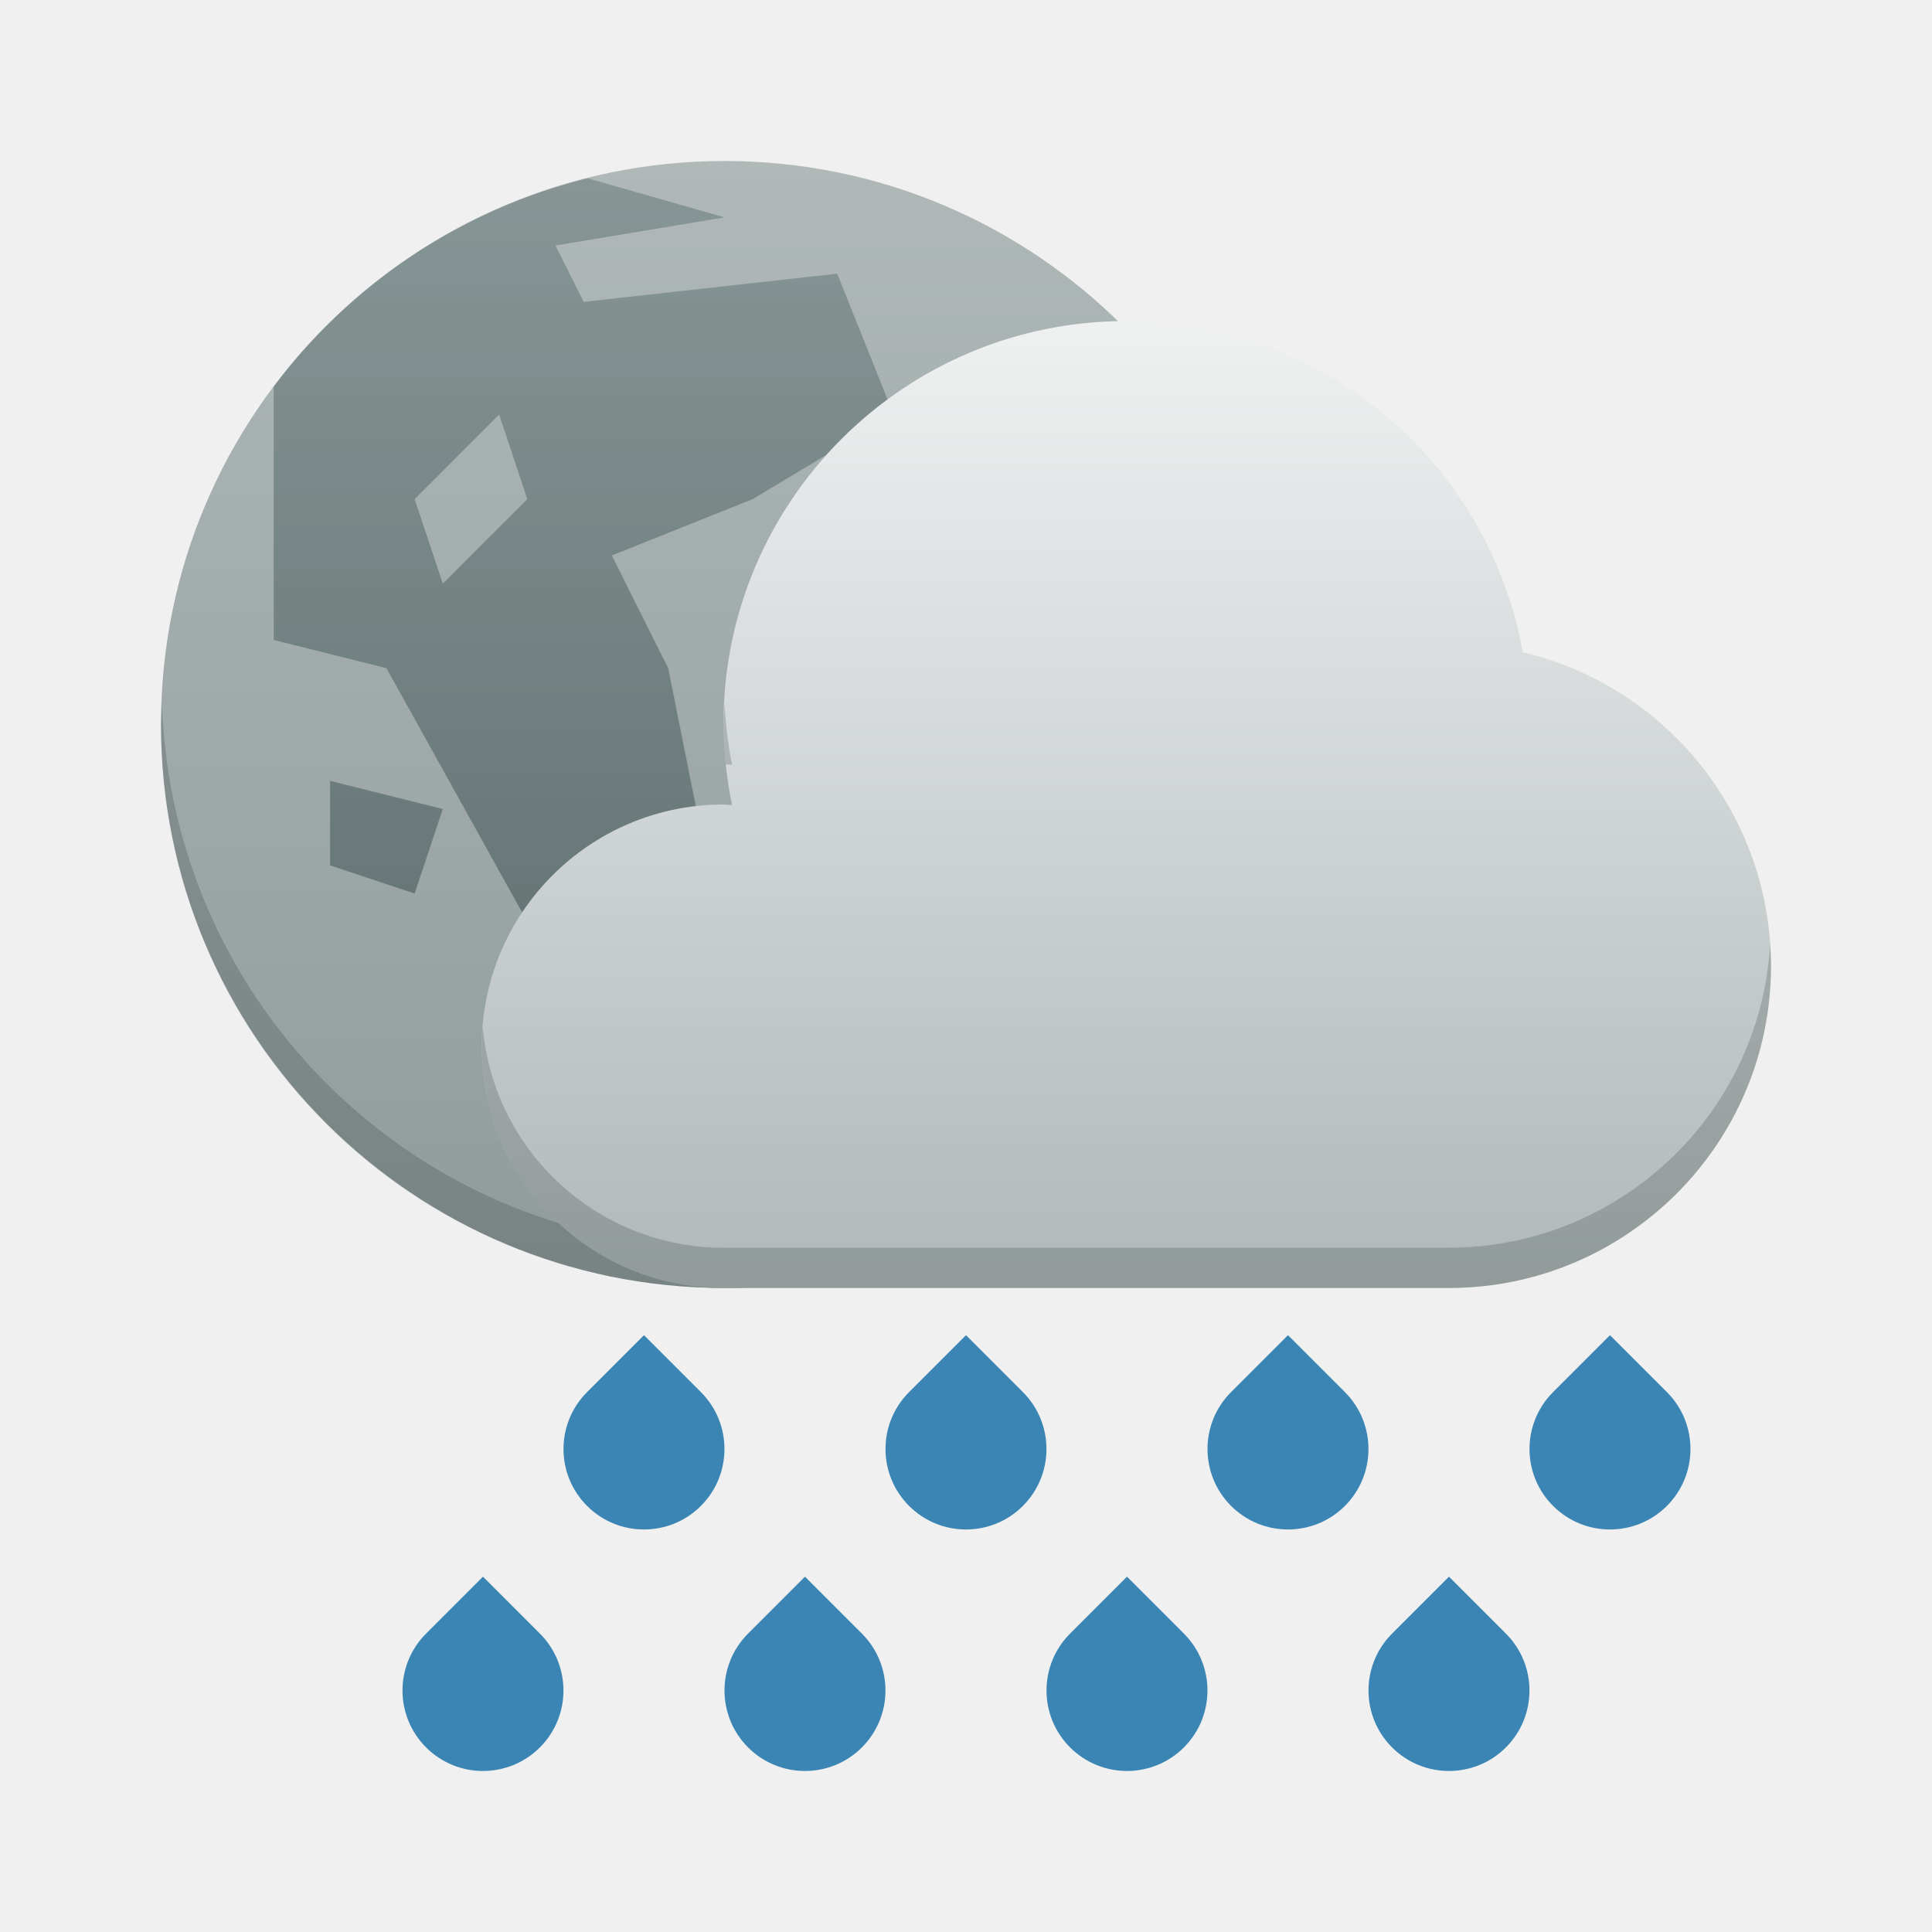
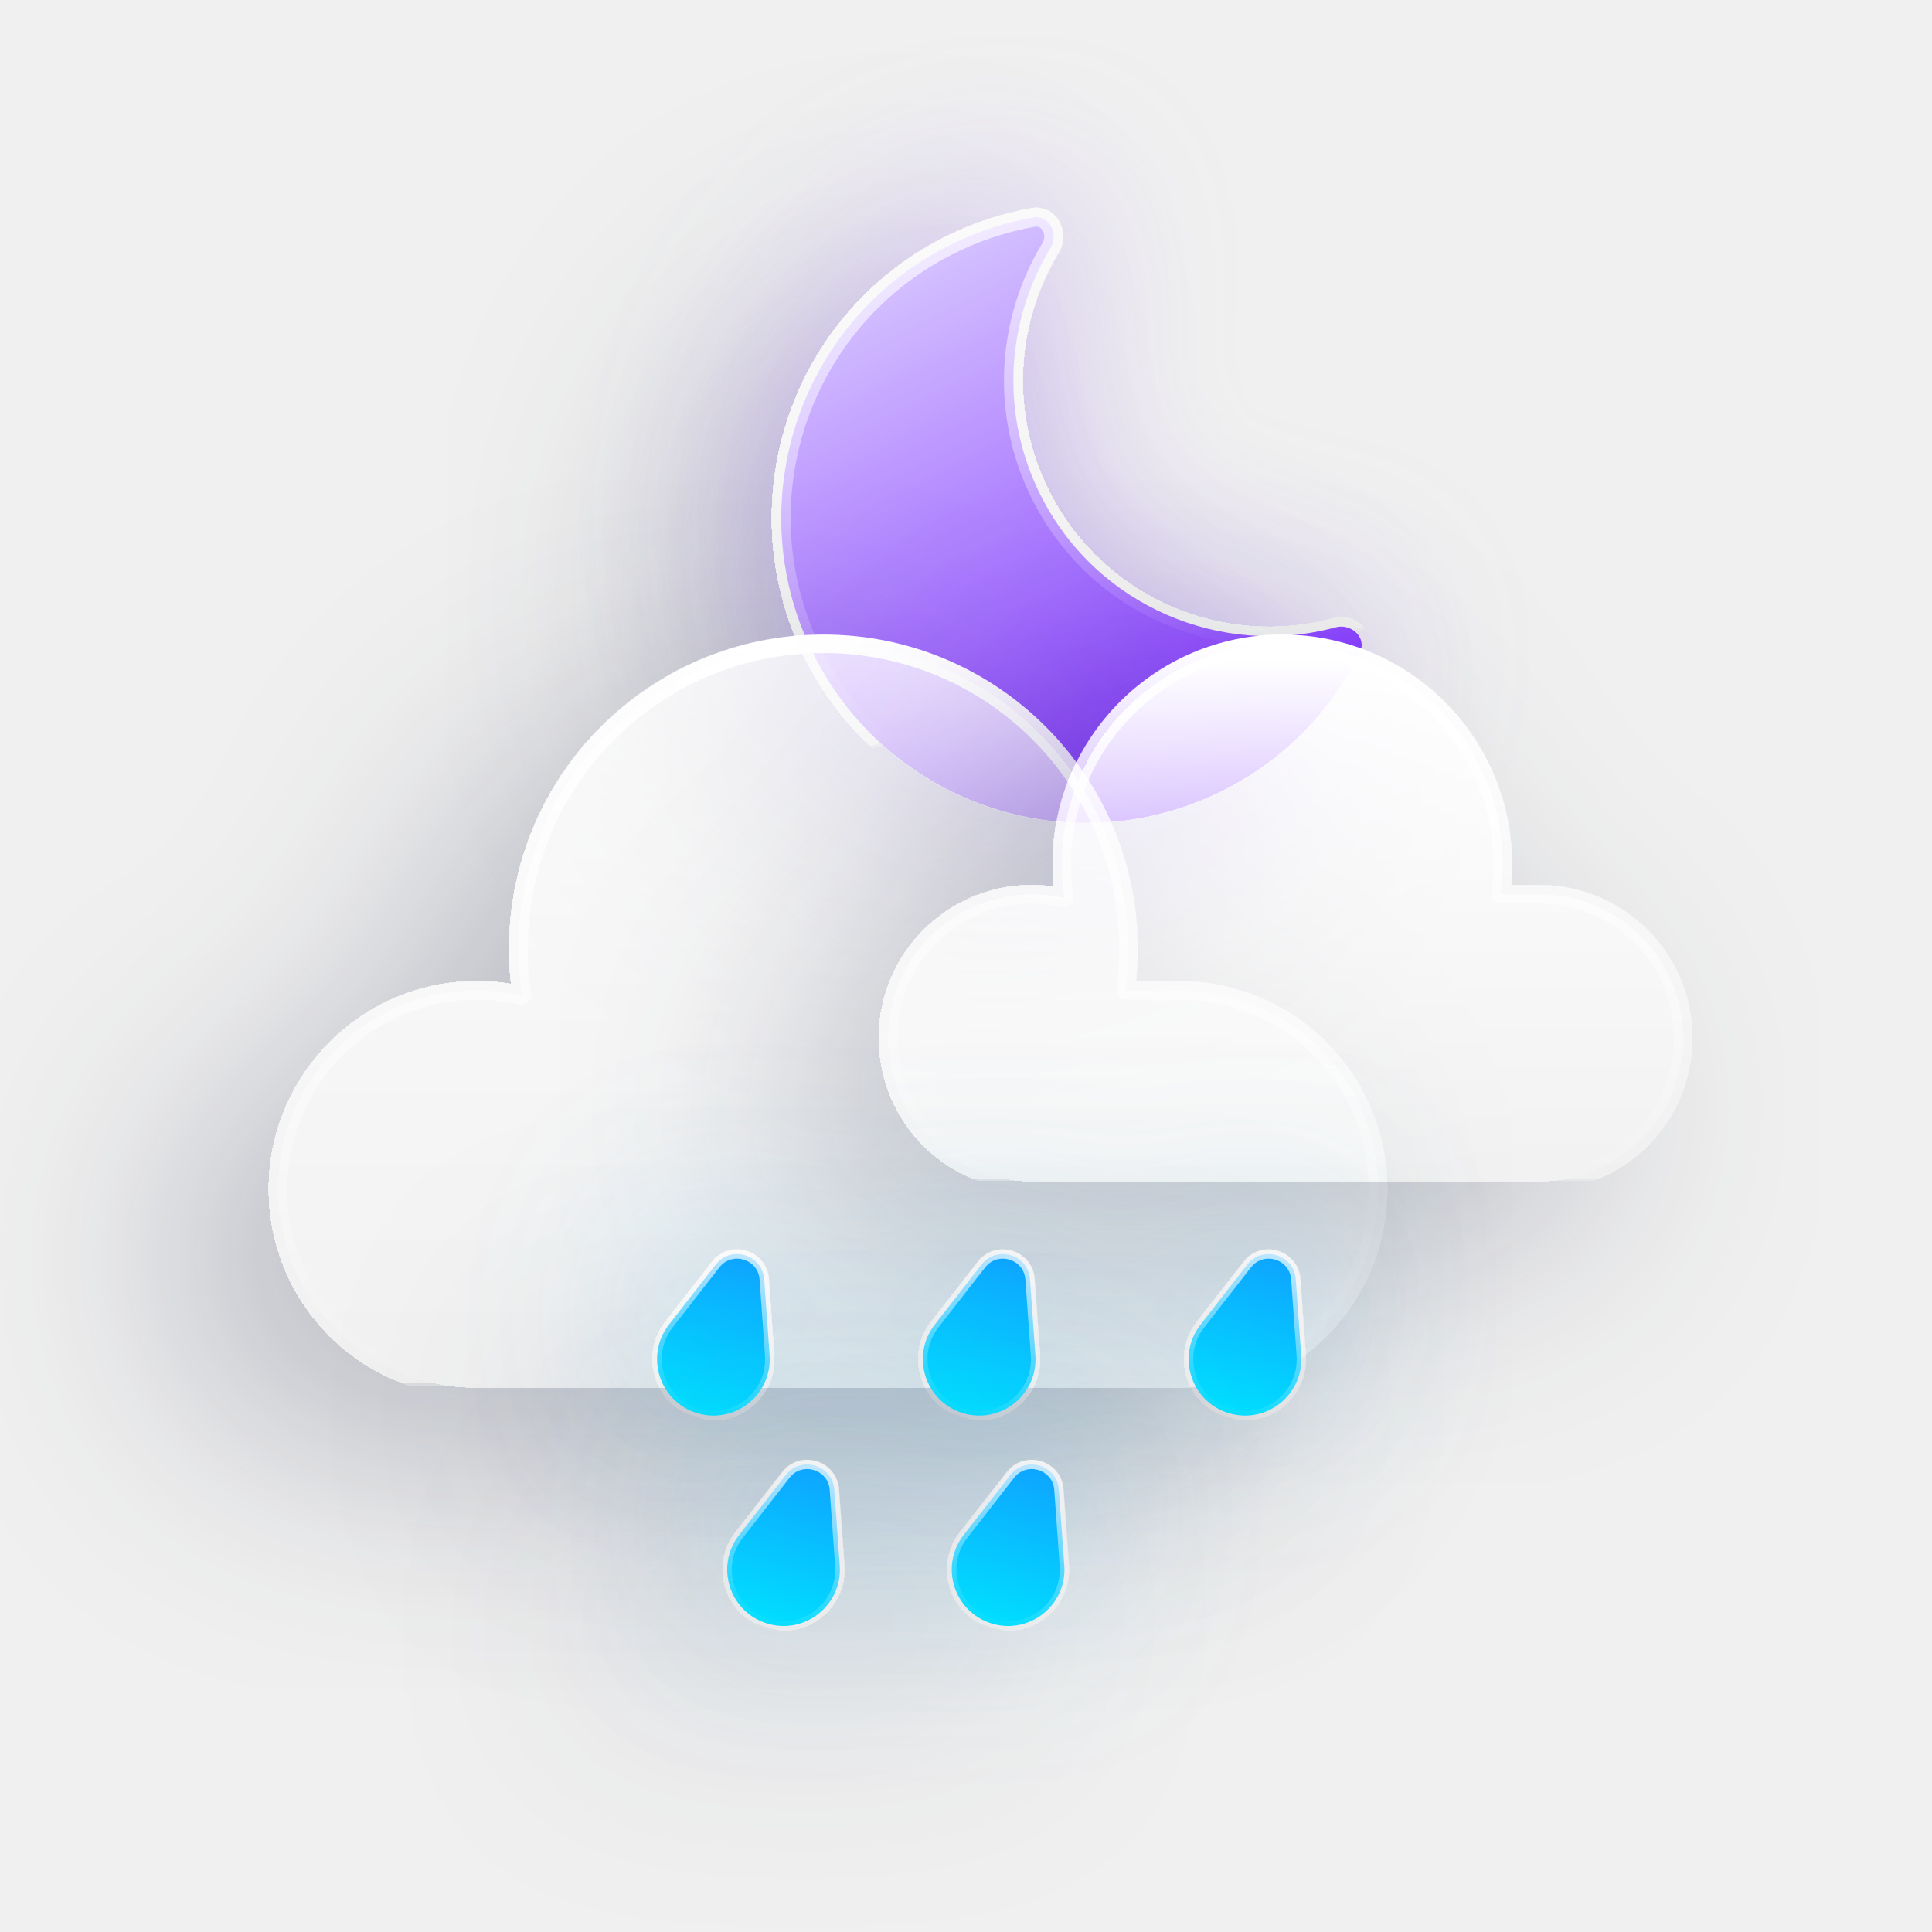
- <svg xmlns="http://www.w3.org/2000/svg" xmlns:xlink="http://www.w3.org/1999/xlink" width="48" height="48">
-   <defs>
-     <linearGradient id="0">
-       <stop stop-color="#eff1f1" />
-       <stop offset="1" stop-color="#b0b8b8" />
-     </linearGradient>
-     <linearGradient xlink:href="#0" id="1" y1="511.798" x2="0" y2="535.798" gradientUnits="userSpaceOnUse" gradientTransform="translate(-1,-4)" />
-     <linearGradient id="2">
-       <stop stop-color="#6f8181" />
-       <stop offset="1" stop-color="#334545" />
-     </linearGradient>
-     <linearGradient id="3">
-       <stop stop-color="#b0b8b8" />
-       <stop offset="1" stop-color="#909c9c" />
-     </linearGradient>
-     <linearGradient gradientTransform="matrix(0.5000008,0,0,0.5000008,194.2854,255.8986)" gradientUnits="userSpaceOnUse" y2="542.798" x2="0" y1="503.798" id="4" xlink:href="#3" />
-     <linearGradient gradientTransform="matrix(0.5000008,0,0,0.5000008,386.5714,505.798)" gradientUnits="userSpaceOnUse" y2="44" x2="0" y1="4" id="5" xlink:href="#2" />
+ <svg xmlns="http://www.w3.org/2000/svg" enable-background="new" viewBox="0 0 48 48" version="1.1" id="svg6">
+   <defs id="defs6">
+     <filter id="filter0_d_2_127" x="340" y="419" width="338" height="261" filterUnits="userSpaceOnUse" color-interpolation-filters="sRGB">
+       <feFlood flood-opacity="0" result="BackgroundImageFix" id="feFlood11" />
+       <feColorMatrix in="SourceAlpha" type="matrix" values="0 0 0 0 0 0 0 0 0 0 0 0 0 0 0 0 0 0 127 0" result="hardAlpha" id="feColorMatrix11" />
+       <feOffset dx="-21" dy="15" id="feOffset11" />
+       <feGaussianBlur stdDeviation="25" id="feGaussianBlur11" />
+       <feComposite in2="hardAlpha" operator="out" id="feComposite11" />
+       <feColorMatrix type="matrix" values="0 0 0 0 0.114 0 0 0 0 0.149 0 0 0 0 0.275 0 0 0 0.25 0" id="feColorMatrix12" />
+       <feBlend mode="normal" in2="BackgroundImageFix" result="effect1_dropShadow_2_127" id="feBlend12" />
+       <feBlend mode="normal" in="SourceGraphic" in2="effect1_dropShadow_2_127" result="shape" id="feBlend13" />
+     </filter>
+     <linearGradient id="paint0_linear_2_127" x1="530" y1="402.5" x2="530" y2="637.5" gradientUnits="userSpaceOnUse">
+       <stop stop-color="white" id="stop23" />
+       <stop offset="1" stop-color="white" stop-opacity="0" id="stop24" />
+     </linearGradient>
+     <linearGradient id="paint1_linear_2_127" x1="530" y1="454" x2="530" y2="615" gradientUnits="userSpaceOnUse">
+       <stop stop-color="white" id="stop25" />
+       <stop offset="1" stop-color="white" stop-opacity="0" id="stop26" />
+     </linearGradient>
+     <mask id="path-1-inside-1_2_127" fill="#ffffff">
+       <path fill-rule="evenodd" clip-rule="evenodd" d="m 605.5,614.997 c 0.166,0.002 0.333,0.003 0.5,0.003 23.748,0 43,-19.252 43,-43 0,-23.748 -19.252,-43 -43,-43 -0.167,0 -0.334,10e-4 -0.5,0.003 V 529 h -11.109 c 0.402,-2.943 0.609,-5.947 0.609,-9 0,-36.451 -29.549,-66 -66,-66 -36.451,0 -66,29.549 -66,66 0,3.439 0.263,6.817 0.77,10.115 C 460.631,529.386 457.361,529 454,529 c -23.748,0 -43,19.252 -43,43 0,23.748 19.252,43 43,43 0.168,0 0.335,-10e-4 0.502,-0.003 L 454.5,615 h 151 z" id="path1-3" />
+     </mask>
+     <filter id="filter1_d_2_127" x="472" y="419" width="272" height="216.353" filterUnits="userSpaceOnUse" color-interpolation-filters="sRGB">
+       <feFlood flood-opacity="0" result="BackgroundImageFix" id="feFlood13" />
+       <feColorMatrix in="SourceAlpha" type="matrix" values="0 0 0 0 0 0 0 0 0 0 0 0 0 0 0 0 0 0 127 0" result="hardAlpha" id="feColorMatrix13" />
+       <feOffset dx="-21" dy="15" id="feOffset13" />
+       <feGaussianBlur stdDeviation="25" id="feGaussianBlur13" />
+       <feComposite in2="hardAlpha" operator="out" id="feComposite13" />
+       <feColorMatrix type="matrix" values="0 0 0 0 0.113 0 0 0 0 0.149 0 0 0 0 0.275 0 0 0 0.25 0" id="feColorMatrix14" />
+       <feBlend mode="normal" in2="BackgroundImageFix" result="effect1_dropShadow_2_127" id="feBlend14" />
+       <feBlend mode="normal" in="SourceGraphic" in2="effect1_dropShadow_2_127" result="shape" id="feBlend15" />
+     </filter>
+     <linearGradient id="paint2_linear_2_127" x1="637" y1="457.5" x2="637" y2="583.5" gradientUnits="userSpaceOnUse">
+       <stop stop-color="white" id="stop27" />
+       <stop offset="1" stop-color="white" stop-opacity="0" id="stop28" />
+     </linearGradient>
+     <linearGradient id="paint3_linear_2_127" x1="629" y1="454" x2="629" y2="570.353" gradientUnits="userSpaceOnUse">
+       <stop stop-color="white" id="stop29" />
+       <stop offset="1" stop-color="white" stop-opacity="0" id="stop30" />
+     </linearGradient>
+     <mask id="path-3-inside-2_2_127" fill="#ffffff">
+       <path fill-rule="evenodd" clip-rule="evenodd" d="m 683.563,570.351 c 0.12,10e-4 0.241,0.002 0.361,0.002 17.163,0 31.076,-13.913 31.076,-31.076 0,-17.162 -13.913,-31.075 -31.076,-31.075 -0.12,0 -0.241,0 -0.361,0.002 v -0.002 h -8.028 c 0.29,-2.127 0.44,-4.298 0.44,-6.505 0,-26.342 -21.355,-47.697 -47.698,-47.697 -26.342,0 -47.697,21.355 -47.697,47.697 0,2.486 0.19,4.927 0.556,7.31 -2.268,-0.527 -4.632,-0.805 -7.06,-0.805 -17.163,0 -31.076,13.913 -31.076,31.075 0,17.163 13.913,31.076 31.076,31.076 0.121,0 0.242,-10e-4 0.363,-0.002 l -0.002,0.002 h 109.126 z" id="path4-6" />
+     </mask>
+     <filter id="filter2_dd_2_127" x="421.002" y="537.031" width="253.4" height="149.955" filterUnits="userSpaceOnUse" color-interpolation-filters="sRGB">
+       <feFlood flood-opacity="0" result="BackgroundImageFix" id="feFlood15" />
+       <feColorMatrix in="SourceAlpha" type="matrix" values="0 0 0 0 0 0 0 0 0 0 0 0 0 0 0 0 0 0 127 0" result="hardAlpha" id="feColorMatrix15" />
+       <feOffset dx="-21" dy="15" id="feOffset15" />
+       <feGaussianBlur stdDeviation="25" id="feGaussianBlur15" />
+       <feComposite in2="hardAlpha" operator="out" id="feComposite15" />
+       <feColorMatrix type="matrix" values="0 0 0 0 0.113 0 0 0 0 0.149 0 0 0 0 0.275 0 0 0 0.25 0" id="feColorMatrix16" />
+       <feBlend mode="normal" in2="BackgroundImageFix" result="effect1_dropShadow_2_127" id="feBlend16" />
+       <feColorMatrix in="SourceAlpha" type="matrix" values="0 0 0 0 0 0 0 0 0 0 0 0 0 0 0 0 0 0 127 0" result="hardAlpha" id="feColorMatrix17" />
+       <feOffset dy="-7" id="feOffset17" />
+       <feGaussianBlur stdDeviation="20.5" id="feGaussianBlur17" />
+       <feComposite in2="hardAlpha" operator="out" id="feComposite17" />
+       <feColorMatrix type="matrix" values="0 0 0 0 0.138 0 0 0 0 0.741 0 0 0 0 1 0 0 0 0.3 0" id="feColorMatrix18" />
+       <feBlend mode="normal" in2="effect1_dropShadow_2_127" result="effect2_dropShadow_2_127" id="feBlend18" />
+       <feBlend mode="normal" in="SourceGraphic" in2="effect2_dropShadow_2_127" result="shape" id="feBlend19" />
+     </filter>
+     <linearGradient id="paint4_linear_2_127" x1="515.905" y1="573.585" x2="501.359" y2="621.404" gradientUnits="userSpaceOnUse">
+       <stop stop-color="#138EFF" id="stop31" />
+       <stop offset="1" stop-color="#00E0FF" id="stop32" />
+     </linearGradient>
+     <linearGradient id="paint5_linear_2_127" x1="515.905" y1="573.585" x2="501.359" y2="621.404" gradientUnits="userSpaceOnUse">
+       <stop stop-color="white" id="stop33" />
+       <stop offset="1" stop-color="white" stop-opacity="0" id="stop34" />
+     </linearGradient>
+     <linearGradient id="paint6_linear_2_127" x1="573.413" y1="573.585" x2="558.867" y2="621.404" gradientUnits="userSpaceOnUse">
+       <stop stop-color="#138EFF" id="stop35" />
+       <stop offset="1" stop-color="#00E0FF" id="stop36" />
+     </linearGradient>
+     <linearGradient id="paint7_linear_2_127" x1="573.413" y1="573.585" x2="558.867" y2="621.404" gradientUnits="userSpaceOnUse">
+       <stop stop-color="white" id="stop37" />
+       <stop offset="1" stop-color="white" stop-opacity="0" id="stop38" />
+     </linearGradient>
+     <linearGradient id="paint8_linear_2_127" x1="630.92" y1="573.585" x2="616.374" y2="621.404" gradientUnits="userSpaceOnUse">
+       <stop stop-color="#138EFF" id="stop39" />
+       <stop offset="1" stop-color="#00E0FF" id="stop40" />
+     </linearGradient>
+     <linearGradient id="paint9_linear_2_127" x1="630.92" y1="573.585" x2="616.374" y2="621.404" gradientUnits="userSpaceOnUse">
+       <stop stop-color="white" id="stop41" />
+       <stop offset="1" stop-color="white" stop-opacity="0" id="stop42" />
+     </linearGradient>
+     <filter id="filter3_dd_2_127" x="436.175" y="582.551" width="186.972" height="149.955" filterUnits="userSpaceOnUse" color-interpolation-filters="sRGB">
+       <feFlood flood-opacity="0" result="BackgroundImageFix" id="feFlood19" />
+       <feColorMatrix in="SourceAlpha" type="matrix" values="0 0 0 0 0 0 0 0 0 0 0 0 0 0 0 0 0 0 127 0" result="hardAlpha" id="feColorMatrix19" />
+       <feOffset dx="-21" dy="15" id="feOffset19" />
+       <feGaussianBlur stdDeviation="25" id="feGaussianBlur19" />
+       <feComposite in2="hardAlpha" operator="out" id="feComposite19" />
+       <feColorMatrix type="matrix" values="0 0 0 0 0.113 0 0 0 0 0.149 0 0 0 0 0.275 0 0 0 0.25 0" id="feColorMatrix20" />
+       <feBlend mode="normal" in2="BackgroundImageFix" result="effect1_dropShadow_2_127" id="feBlend20" />
+       <feColorMatrix in="SourceAlpha" type="matrix" values="0 0 0 0 0 0 0 0 0 0 0 0 0 0 0 0 0 0 127 0" result="hardAlpha" id="feColorMatrix21" />
+       <feOffset dy="-7" id="feOffset21" />
+       <feGaussianBlur stdDeviation="20.5" id="feGaussianBlur21" />
+       <feComposite in2="hardAlpha" operator="out" id="feComposite21" />
+       <feColorMatrix type="matrix" values="0 0 0 0 0.138 0 0 0 0 0.741 0 0 0 0 1 0 0 0 0.3 0" id="feColorMatrix22" />
+       <feBlend mode="normal" in2="effect1_dropShadow_2_127" result="effect2_dropShadow_2_127" id="feBlend22" />
+       <feBlend mode="normal" in="SourceGraphic" in2="effect2_dropShadow_2_127" result="shape" id="feBlend23" />
+     </filter>
+     <linearGradient id="paint10_linear_2_127" x1="531.079" y1="619.105" x2="516.533" y2="666.925" gradientUnits="userSpaceOnUse">
+       <stop stop-color="#138EFF" id="stop43" />
+       <stop offset="1" stop-color="#00E0FF" id="stop44" />
+     </linearGradient>
+     <linearGradient id="paint11_linear_2_127" x1="531.079" y1="619.105" x2="516.533" y2="666.925" gradientUnits="userSpaceOnUse">
+       <stop stop-color="white" id="stop45" />
+       <stop offset="1" stop-color="white" stop-opacity="0" id="stop46" />
+     </linearGradient>
+     <linearGradient id="paint12_linear_2_127" x1="579.666" y1="619.105" x2="565.12" y2="666.925" gradientUnits="userSpaceOnUse">
+       <stop stop-color="#138EFF" id="stop47" />
+       <stop offset="1" stop-color="#00E0FF" id="stop48" />
+     </linearGradient>
+     <linearGradient id="paint13_linear_2_127" x1="579.666" y1="619.105" x2="565.12" y2="666.925" gradientUnits="userSpaceOnUse">
+       <stop stop-color="white" id="stop49" />
+       <stop offset="1" stop-color="white" stop-opacity="0" id="stop50" />
+     </linearGradient>
+     <filter id="filter0_dd_2_300" x="427.467" y="400.076" width="232.434" height="231.793" filterUnits="userSpaceOnUse" color-interpolation-filters="sRGB">
+       <feFlood flood-opacity="0" result="BackgroundImageFix" id="feFlood11-3" />
+       <feColorMatrix in="SourceAlpha" type="matrix" values="0 0 0 0 0 0 0 0 0 0 0 0 0 0 0 0 0 0 127 0" result="hardAlpha" id="feColorMatrix11-6" />
+       <feOffset dx="-21" dy="15" id="feOffset11-7" />
+       <feGaussianBlur stdDeviation="25" id="feGaussianBlur11-5" />
+       <feComposite in2="hardAlpha" operator="out" id="feComposite11-3" />
+       <feColorMatrix type="matrix" values="0 0 0 0 0.113 0 0 0 0 0.149 0 0 0 0 0.275 0 0 0 0.25 0" id="feColorMatrix12-5" />
+       <feBlend mode="normal" in2="BackgroundImageFix" result="effect1_dropShadow_2_300" id="feBlend12-6" />
+       <feColorMatrix in="SourceAlpha" type="matrix" values="0 0 0 0 0 0 0 0 0 0 0 0 0 0 0 0 0 0 127 0" result="hardAlpha" id="feColorMatrix13-2" />
+       <feOffset id="feOffset13-9" />
+       <feGaussianBlur stdDeviation="19" id="feGaussianBlur13-1" />
+       <feComposite in2="hardAlpha" operator="out" id="feComposite13-2" />
+       <feColorMatrix type="matrix" values="0 0 0 0 0.62 0 0 0 0 0.424 0 0 0 0 1 0 0 0 0.4 0" id="feColorMatrix14-7" />
+       <feBlend mode="normal" in2="effect1_dropShadow_2_300" result="effect2_dropShadow_2_300" id="feBlend14-0" />
+       <feBlend mode="normal" in="SourceGraphic" in2="effect2_dropShadow_2_300" result="shape" id="feBlend15-9" />
+     </filter>
+     <linearGradient id="paint0_linear_2_300" x1="521.067" y1="452.108" x2="580.39" y2="567.44" gradientUnits="userSpaceOnUse">
+       <stop offset="0" stop-color="#D4C0FF" id="stop20" />
+       <stop offset="1" stop-color="#7E2FFF" id="stop21" />
+     </linearGradient>
+     <linearGradient id="paint1_linear_2_300" x1="527.197" y1="388.86" x2="563.703" y2="540.225" gradientUnits="userSpaceOnUse">
+       <stop stop-color="white" id="stop22" />
+       <stop offset="1" stop-color="white" stop-opacity="0" id="stop23-3" />
+     </linearGradient>
+     <mask id="path-1-inside-1_2_300" fill="#ffffff">
+       <path fill-rule="evenodd" clip-rule="evenodd" d="m 552.019,438.137 c 3.437,-0.609 5.526,3.459 3.716,6.444 -9.471,15.621 -10.845,35.648 -1.877,53.083 11.939,23.21 38.274,34.183 62.49,27.622 3.373,-0.914 6.706,2.224 5.165,5.36 -5.928,12.069 -15.648,22.405 -28.524,29.028 -31.848,16.382 -70.946,3.844 -87.327,-28.004 -16.382,-31.848 -3.844,-70.946 28.004,-87.327 5.931,-3.051 12.113,-5.099 18.353,-6.206 z" id="path1-1" />
+     </mask>
+     <mask id="mask0_2_300" maskUnits="userSpaceOnUse" x="525" y="520" width="118" height="85">
+       <path d="m 643,546 c 0,32.585 -26.415,59 -59,59 -32.585,0 -59,-26.415 -59,-59 0,-32.585 21.915,-25 54.5,-25 32.585,0 63.5,-7.585 63.5,25 z" fill="url(#paint2_linear_2_300)" id="path4" />
+     </mask>
+     <linearGradient id="paint2_linear_2_300" x1="584" y1="487" x2="584" y2="605" gradientUnits="userSpaceOnUse">
+       <stop stop-color="#FFD600" id="stop24-6" />
+       <stop offset="1" stop-color="#FF7A00" id="stop25-0" />
+     </linearGradient>
+     <filter id="filter1_f_2_300" x="422" y="597" width="266" height="114" filterUnits="userSpaceOnUse" color-interpolation-filters="sRGB">
+       <feFlood flood-opacity="0" result="BackgroundImageFix" id="feFlood15-6" />
+       <feBlend mode="normal" in="SourceGraphic" in2="BackgroundImageFix" result="shape" id="feBlend16-2" />
+       <feGaussianBlur stdDeviation="7" result="effect1_foregroundBlur_2_300" id="feGaussianBlur16" />
+     </filter>
+     <filter id="filter0_d_2_127-7" x="340" y="419" width="338" height="261" filterUnits="userSpaceOnUse" color-interpolation-filters="sRGB">
+       <feFlood flood-opacity="0" result="BackgroundImageFix" id="feFlood11-9" />
+       <feColorMatrix in="SourceAlpha" type="matrix" values="0 0 0 0 0 0 0 0 0 0 0 0 0 0 0 0 0 0 127 0" result="hardAlpha" id="feColorMatrix11-2" />
+       <feOffset dx="-21" dy="15" id="feOffset11-0" />
+       <feGaussianBlur stdDeviation="25" id="feGaussianBlur11-2" />
+       <feComposite in2="hardAlpha" operator="out" id="feComposite11-37" />
+       <feColorMatrix type="matrix" values="0 0 0 0 0.114 0 0 0 0 0.149 0 0 0 0 0.275 0 0 0 0.25 0" id="feColorMatrix12-59" />
+       <feBlend mode="normal" in2="BackgroundImageFix" result="effect1_dropShadow_2_127" id="feBlend12-2" />
+       <feBlend mode="normal" in="SourceGraphic" in2="effect1_dropShadow_2_127" result="shape" id="feBlend13-2" />
+     </filter>
+     <linearGradient id="paint0_linear_2_127-8" x1="530" y1="402.5" x2="530" y2="637.5" gradientUnits="userSpaceOnUse">
+       <stop stop-color="white" id="stop23-9" />
+       <stop offset="1" stop-color="white" stop-opacity="0" id="stop24-7" />
+     </linearGradient>
+     <linearGradient id="paint1_linear_2_127-3" x1="530" y1="454" x2="530" y2="615" gradientUnits="userSpaceOnUse">
+       <stop stop-color="white" id="stop25-6" />
+       <stop offset="1" stop-color="white" stop-opacity="0" id="stop26-1" />
+     </linearGradient>
+     <mask id="path-1-inside-1_2_127-2" fill="#ffffff">
+       <path fill-rule="evenodd" clip-rule="evenodd" d="m 605.5,614.997 c 0.166,0.002 0.333,0.003 0.5,0.003 23.748,0 43,-19.252 43,-43 0,-23.748 -19.252,-43 -43,-43 -0.167,0 -0.334,10e-4 -0.5,0.003 V 529 h -11.109 c 0.402,-2.943 0.609,-5.947 0.609,-9 0,-36.451 -29.549,-66 -66,-66 -36.451,0 -66,29.549 -66,66 0,3.439 0.263,6.817 0.77,10.115 C 460.631,529.386 457.361,529 454,529 c -23.748,0 -43,19.252 -43,43 0,23.748 19.252,43 43,43 0.168,0 0.335,-10e-4 0.502,-0.003 L 454.5,615 h 151 z" id="path1-3-9" />
+     </mask>
+     <filter id="filter1_d_2_127-3" x="472" y="419" width="272" height="216.353" filterUnits="userSpaceOnUse" color-interpolation-filters="sRGB">
+       <feFlood flood-opacity="0" result="BackgroundImageFix" id="feFlood13-1" />
+       <feColorMatrix in="SourceAlpha" type="matrix" values="0 0 0 0 0 0 0 0 0 0 0 0 0 0 0 0 0 0 127 0" result="hardAlpha" id="feColorMatrix13-9" />
+       <feOffset dx="-21" dy="15" id="feOffset13-4" />
+       <feGaussianBlur stdDeviation="25" id="feGaussianBlur13-7" />
+       <feComposite in2="hardAlpha" operator="out" id="feComposite13-8" />
+       <feColorMatrix type="matrix" values="0 0 0 0 0.113 0 0 0 0 0.149 0 0 0 0 0.275 0 0 0 0.25 0" id="feColorMatrix14-4" />
+       <feBlend mode="normal" in2="BackgroundImageFix" result="effect1_dropShadow_2_127" id="feBlend14-5" />
+       <feBlend mode="normal" in="SourceGraphic" in2="effect1_dropShadow_2_127" result="shape" id="feBlend15-0" />
+     </filter>
+     <linearGradient id="paint2_linear_2_127-3" x1="637" y1="457.5" x2="637" y2="583.5" gradientUnits="userSpaceOnUse">
+       <stop stop-color="white" id="stop27-6" />
+       <stop offset="1" stop-color="white" stop-opacity="0" id="stop28-1" />
+     </linearGradient>
+     <linearGradient id="paint3_linear_2_127-0" x1="629" y1="454" x2="629" y2="570.353" gradientUnits="userSpaceOnUse">
+       <stop stop-color="white" id="stop29-6" />
+       <stop offset="1" stop-color="white" stop-opacity="0" id="stop30-3" />
+     </linearGradient>
+     <mask id="path-3-inside-2_2_127-2" fill="#ffffff">
+       <path fill-rule="evenodd" clip-rule="evenodd" d="m 683.563,570.351 c 0.12,10e-4 0.241,0.002 0.361,0.002 17.163,0 31.076,-13.913 31.076,-31.076 0,-17.162 -13.913,-31.075 -31.076,-31.075 -0.12,0 -0.241,0 -0.361,0.002 v -0.002 h -8.028 c 0.29,-2.127 0.44,-4.298 0.44,-6.505 0,-26.342 -21.355,-47.697 -47.698,-47.697 -26.342,0 -47.697,21.355 -47.697,47.697 0,2.486 0.19,4.927 0.556,7.31 -2.268,-0.527 -4.632,-0.805 -7.06,-0.805 -17.163,0 -31.076,13.913 -31.076,31.075 0,17.163 13.913,31.076 31.076,31.076 0.121,0 0.242,-10e-4 0.363,-0.002 l -0.002,0.002 h 109.126 z" id="path4-6-0" />
+     </mask>
+     <filter id="filter2_dd_2_127-6" x="421.002" y="537.031" width="253.4" height="149.955" filterUnits="userSpaceOnUse" color-interpolation-filters="sRGB">
+       <feFlood flood-opacity="0" result="BackgroundImageFix" id="feFlood15-1" />
+       <feColorMatrix in="SourceAlpha" type="matrix" values="0 0 0 0 0 0 0 0 0 0 0 0 0 0 0 0 0 0 127 0" result="hardAlpha" id="feColorMatrix15-5" />
+       <feOffset dx="-21" dy="15" id="feOffset15-5" />
+       <feGaussianBlur stdDeviation="25" id="feGaussianBlur15-4" />
+       <feComposite in2="hardAlpha" operator="out" id="feComposite15-7" />
+       <feColorMatrix type="matrix" values="0 0 0 0 0.113 0 0 0 0 0.149 0 0 0 0 0.275 0 0 0 0.25 0" id="feColorMatrix16-6" />
+       <feBlend mode="normal" in2="BackgroundImageFix" result="effect1_dropShadow_2_127" id="feBlend16-5" />
+       <feColorMatrix in="SourceAlpha" type="matrix" values="0 0 0 0 0 0 0 0 0 0 0 0 0 0 0 0 0 0 127 0" result="hardAlpha" id="feColorMatrix17-6" />
+       <feOffset dy="-7" id="feOffset17-9" />
+       <feGaussianBlur stdDeviation="20.5" id="feGaussianBlur17-3" />
+       <feComposite in2="hardAlpha" operator="out" id="feComposite17-7" />
+       <feColorMatrix type="matrix" values="0 0 0 0 0.138 0 0 0 0 0.741 0 0 0 0 1 0 0 0 0.3 0" id="feColorMatrix18-4" />
+       <feBlend mode="normal" in2="effect1_dropShadow_2_127" result="effect2_dropShadow_2_127" id="feBlend18-5" />
+       <feBlend mode="normal" in="SourceGraphic" in2="effect2_dropShadow_2_127" result="shape" id="feBlend19-2" />
+     </filter>
+     <linearGradient id="paint4_linear_2_127-5" x1="515.905" y1="573.585" x2="501.359" y2="621.404" gradientUnits="userSpaceOnUse">
+       <stop stop-color="#138EFF" id="stop31-4" />
+       <stop offset="1" stop-color="#00E0FF" id="stop32-7" />
+     </linearGradient>
+     <linearGradient id="paint5_linear_2_127-4" x1="515.905" y1="573.585" x2="501.359" y2="621.404" gradientUnits="userSpaceOnUse">
+       <stop stop-color="white" id="stop33-4" />
+       <stop offset="1" stop-color="white" stop-opacity="0" id="stop34-3" />
+     </linearGradient>
+     <linearGradient id="paint6_linear_2_127-0" x1="573.413" y1="573.585" x2="558.867" y2="621.404" gradientUnits="userSpaceOnUse">
+       <stop stop-color="#138EFF" id="stop35-7" />
+       <stop offset="1" stop-color="#00E0FF" id="stop36-8" />
+     </linearGradient>
+     <linearGradient id="paint7_linear_2_127-6" x1="573.413" y1="573.585" x2="558.867" y2="621.404" gradientUnits="userSpaceOnUse">
+       <stop stop-color="white" id="stop37-8" />
+       <stop offset="1" stop-color="white" stop-opacity="0" id="stop38-8" />
+     </linearGradient>
+     <linearGradient id="paint8_linear_2_127-4" x1="630.92" y1="573.585" x2="616.374" y2="621.404" gradientUnits="userSpaceOnUse">
+       <stop stop-color="#138EFF" id="stop39-3" />
+       <stop offset="1" stop-color="#00E0FF" id="stop40-1" />
+     </linearGradient>
+     <linearGradient id="paint9_linear_2_127-4" x1="630.92" y1="573.585" x2="616.374" y2="621.404" gradientUnits="userSpaceOnUse">
+       <stop stop-color="white" id="stop41-9" />
+       <stop offset="1" stop-color="white" stop-opacity="0" id="stop42-2" />
+     </linearGradient>
+     <filter id="filter3_dd_2_127-0" x="436.175" y="582.551" width="186.972" height="149.955" filterUnits="userSpaceOnUse" color-interpolation-filters="sRGB">
+       <feFlood flood-opacity="0" result="BackgroundImageFix" id="feFlood19-6" />
+       <feColorMatrix in="SourceAlpha" type="matrix" values="0 0 0 0 0 0 0 0 0 0 0 0 0 0 0 0 0 0 127 0" result="hardAlpha" id="feColorMatrix19-8" />
+       <feOffset dx="-21" dy="15" id="feOffset19-9" />
+       <feGaussianBlur stdDeviation="25" id="feGaussianBlur19-2" />
+       <feComposite in2="hardAlpha" operator="out" id="feComposite19-6" />
+       <feColorMatrix type="matrix" values="0 0 0 0 0.113 0 0 0 0 0.149 0 0 0 0 0.275 0 0 0 0.25 0" id="feColorMatrix20-6" />
+       <feBlend mode="normal" in2="BackgroundImageFix" result="effect1_dropShadow_2_127" id="feBlend20-4" />
+       <feColorMatrix in="SourceAlpha" type="matrix" values="0 0 0 0 0 0 0 0 0 0 0 0 0 0 0 0 0 0 127 0" result="hardAlpha" id="feColorMatrix21-9" />
+       <feOffset dy="-7" id="feOffset21-5" />
+       <feGaussianBlur stdDeviation="20.5" id="feGaussianBlur21-0" />
+       <feComposite in2="hardAlpha" operator="out" id="feComposite21-4" />
+       <feColorMatrix type="matrix" values="0 0 0 0 0.138 0 0 0 0 0.741 0 0 0 0 1 0 0 0 0.3 0" id="feColorMatrix22-8" />
+       <feBlend mode="normal" in2="effect1_dropShadow_2_127" result="effect2_dropShadow_2_127" id="feBlend22-7" />
+       <feBlend mode="normal" in="SourceGraphic" in2="effect2_dropShadow_2_127" result="shape" id="feBlend23-1" />
+     </filter>
+     <linearGradient id="paint10_linear_2_127-7" x1="531.079" y1="619.105" x2="516.533" y2="666.925" gradientUnits="userSpaceOnUse">
+       <stop stop-color="#138EFF" id="stop43-2" />
+       <stop offset="1" stop-color="#00E0FF" id="stop44-7" />
+     </linearGradient>
+     <linearGradient id="paint11_linear_2_127-2" x1="531.079" y1="619.105" x2="516.533" y2="666.925" gradientUnits="userSpaceOnUse">
+       <stop stop-color="white" id="stop45-2" />
+       <stop offset="1" stop-color="white" stop-opacity="0" id="stop46-6" />
+     </linearGradient>
+     <linearGradient id="paint12_linear_2_127-1" x1="579.666" y1="619.105" x2="565.12" y2="666.925" gradientUnits="userSpaceOnUse">
+       <stop stop-color="#138EFF" id="stop47-0" />
+       <stop offset="1" stop-color="#00E0FF" id="stop48-6" />
+     </linearGradient>
+     <linearGradient id="paint13_linear_2_127-1" x1="579.666" y1="619.105" x2="565.12" y2="666.925" gradientUnits="userSpaceOnUse">
+       <stop stop-color="white" id="stop49-5" />
+       <stop offset="1" stop-color="white" stop-opacity="0" id="stop50-9" />
+     </linearGradient>
  </defs>
-   <g transform="translate(-384.5714,-499.798)">
-     <g transform="matrix(1.399998,0,0,1.399998,-155.4277,-207.1181)">
-       <rect y="507.798" x="388.571" height="20" width="20" fill="url(#4)" rx="10" />
-       <path d="m 396.144,508.105 c -2.266,0.562 -4.217,1.888 -5.572,3.697 l 0,0.496 0,4 2,0.5 2.5,4.5 3,-2 -0.5,-2.5 -1,-2 2.5,-1 2.5,-1.5 -1,-2.5 -4.5,0.5 -0.5,-1 3,-0.5 z m 6.928,3.693 -1.5,2 1.5,2 -0.5,2.5 1.5,4 0.5,-1.5 0,-2.5 1,1.5 0,3 2.5,-3 z m -8.5,0.5 0.5,1.5 -1.5,1.5 -0.5,-1.5 z m 13,3 -0.5,1 0.5,1.5 0.5,-1 z m -16,3.5 0,1.5 1.5,0.5 0.5,-1.5 z" opacity="0.614" fill="url(#5)" />
-       <path transform="matrix(0.7142869,0,0,0.7142869,382.8571,504.9409)" d="M 8.025,17.5 C 8.02,17.667 8,17.831 8,18 8,25.756 14.244,32 22,32 29.756,32 36,25.756 36,18 36,17.831 35.98,17.667 35.975,17.5 35.711,25.021 29.587,31 22,31 14.413,31 8.289,25.021 8.025,17.5 Z" opacity="0.2" fill="#172525" />
+   <g filter="url(#filter0_dd_2_300)" data-figma-bg-blur-radius="14" id="g3-6" transform="matrix(0.1168413,0,0,0.1168413,-38.83206,-45.78941)">
+     <mask id="mask2-1" fill="#ffffff">
+       <path fill-rule="evenodd" clip-rule="evenodd" d="m 552.019,438.137 c 3.437,-0.609 5.526,3.459 3.716,6.444 -9.471,15.621 -10.845,35.648 -1.877,53.083 11.939,23.21 38.274,34.183 62.49,27.622 3.373,-0.914 6.706,2.224 5.165,5.36 -5.928,12.069 -15.648,22.405 -28.524,29.028 -31.848,16.382 -70.946,3.844 -87.327,-28.004 -16.382,-31.848 -3.844,-70.946 28.004,-87.327 5.931,-3.051 12.113,-5.099 18.353,-6.206 z" id="path2-2" />
+     </mask>
+     <path fill-rule="evenodd" clip-rule="evenodd" d="m 552.019,438.137 c 3.437,-0.609 5.526,3.459 3.716,6.444 -9.471,15.621 -10.845,35.648 -1.877,53.083 11.939,23.21 38.274,34.183 62.49,27.622 3.373,-0.914 6.706,2.224 5.165,5.36 -5.928,12.069 -15.648,22.405 -28.524,29.028 -31.848,16.382 -70.946,3.844 -87.327,-28.004 -16.382,-31.848 -3.844,-70.946 28.004,-87.327 5.931,-3.051 12.113,-5.099 18.353,-6.206 z" fill="url(#paint0_linear_2_300)" id="path3" style="fill:url(#paint0_linear_2_300)" />
+     <path d="m 621.513,530.646 1.795,0.881 z M 555.637,496.75 C 547,479.958 548.32,460.669 557.445,445.618 l -3.42,-2.073 c -9.817,16.189 -11.244,36.955 -1.945,55.034 z m 60.188,26.606 c -23.325,6.319 -48.69,-4.253 -60.188,-26.606 l -3.557,1.829 c 12.379,24.067 39.683,35.44 64.791,28.637 z m 3.893,6.408 c -5.745,11.697 -15.163,21.712 -27.644,28.132 l 1.83,3.557 c 13.271,-6.827 23.293,-17.484 29.404,-29.926 z m -27.644,28.132 c -30.866,15.876 -68.758,3.725 -84.634,-27.141 l -3.557,1.83 c 16.887,32.83 57.191,45.755 90.021,28.868 z M 507.44,530.755 c -15.876,-30.866 -3.725,-68.758 27.141,-84.634 l -1.83,-3.557 c -32.83,16.887 -45.755,57.191 -28.868,90.021 z m 27.141,-84.634 c 5.751,-2.958 11.742,-4.942 17.787,-6.014 l -0.699,-3.939 c -6.434,1.142 -12.807,3.253 -18.918,6.396 z m 82.29,81.095 c 0.954,-0.258 1.902,0.059 2.488,0.646 0.549,0.549 0.698,1.213 0.359,1.902 l 3.59,1.763 c 1.202,-2.447 0.454,-4.919 -1.121,-6.494 -1.538,-1.538 -3.943,-2.333 -6.362,-1.677 z m -59.426,-81.598 c 1.298,-2.141 1.201,-4.67 0.15,-6.573 -1.076,-1.949 -3.243,-3.353 -5.926,-2.877 l 0.699,3.939 c 0.755,-0.134 1.351,0.192 1.726,0.871 0.4,0.725 0.442,1.723 -0.069,2.567 z" id="path5" style="fill:url(#paint1_linear_2_300)" />
+   </g>
+   <g id="g50-9" transform="matrix(0.1148303,0,0,0.1148303,-40.28736,-36.13792)">
+     <g filter="url(#filter0_d_2_127)" data-figma-bg-blur-radius="14" id="g3-0" style="filter:url(#filter0_d_2_127-7)">
+       <mask id="mask2-9" fill="#ffffff">
+         <path fill-rule="evenodd" clip-rule="evenodd" d="m 605.5,614.997 c 0.166,0.002 0.333,0.003 0.5,0.003 23.748,0 43,-19.252 43,-43 0,-23.748 -19.252,-43 -43,-43 -0.167,0 -0.334,10e-4 -0.5,0.003 V 529 h -11.109 c 0.402,-2.943 0.609,-5.947 0.609,-9 0,-36.451 -29.549,-66 -66,-66 -36.451,0 -66,29.549 -66,66 0,3.439 0.263,6.817 0.77,10.115 C 460.631,529.386 457.361,529 454,529 c -23.748,0 -43,19.252 -43,43 0,23.748 19.252,43 43,43 0.168,0 0.335,-10e-4 0.502,-0.003 L 454.5,615 h 151 z" id="path2-7-1" />
+       </mask>
+       <path fill-rule="evenodd" clip-rule="evenodd" d="m 605.5,614.997 c 0.166,0.002 0.333,0.003 0.5,0.003 23.748,0 43,-19.252 43,-43 0,-23.748 -19.252,-43 -43,-43 -0.167,0 -0.334,10e-4 -0.5,0.003 V 529 h -11.109 c 0.402,-2.943 0.609,-5.947 0.609,-9 0,-36.451 -29.549,-66 -66,-66 -36.451,0 -66,29.549 -66,66 0,3.439 0.263,6.817 0.77,10.115 C 460.631,529.386 457.361,529 454,529 c -23.748,0 -43,19.252 -43,43 0,23.748 19.252,43 43,43 0.168,0 0.335,-10e-4 0.502,-0.003 L 454.5,615 h 151 z" shape-rendering="crispEdges" id="path3-5-7" style="fill:url(#paint0_linear_2_127-8)" />
+       <path d="m 605.5,614.997 0.023,-2 c -0.535,-0.006 -1.049,0.202 -1.429,0.578 -0.38,0.376 -0.594,0.888 -0.594,1.422 z m 0,-85.994 h -2 c 0,0.534 0.214,1.046 0.594,1.422 0.38,0.376 0.894,0.584 1.429,0.578 z m 0,-0.003 h 2 c 0,-1.105 -0.895,-2 -2,-2 z m -11.109,0 -1.981,-0.27 c -0.078,0.572 0.095,1.15 0.475,1.585 0.38,0.435 0.929,0.685 1.506,0.685 z m -130.621,1.115 -0.452,1.948 c 0.646,0.15 1.325,-0.03 1.812,-0.481 0.487,-0.452 0.718,-1.115 0.617,-1.771 z m -9.268,84.882 1.57,1.24 c 0.477,-0.605 0.565,-1.43 0.225,-2.122 -0.34,-0.692 -1.047,-1.127 -1.818,-1.118 z M 454.5,615 l -1.569,-1.24 c -0.476,0.602 -0.565,1.422 -0.231,2.112 0.334,0.69 1.033,1.128 1.8,1.128 z m 151,0 v 2 c 1.105,0 2,-0.895 2,-2 z m -0.023,1.997 c 0.174,0.002 0.348,0.003 0.523,0.003 v -4 c -0.159,0 -0.318,-10e-4 -0.477,-0.003 z M 606,617 c 24.853,0 45,-20.147 45,-45 h -4 c 0,22.644 -18.356,41 -41,41 z m 45,-45 c 0,-24.853 -20.147,-45 -45,-45 v 4 c 22.644,0 41,18.356 41,41 z m -45,-45 c -0.174,0 -0.349,10e-4 -0.523,0.003 l 0.046,4 C 605.682,531.001 605.841,531 606,531 Z m -2.5,2 v 0.003 h 4 V 529 Z m -9.109,2 H 605.5 v -4 h -11.109 z m 1.982,-1.73 C 596.787,526.238 597,523.143 597,520 h -4 c 0,2.962 -0.201,5.876 -0.59,8.73 z M 597,520 c 0,-37.555 -30.445,-68 -68,-68 v 4 c 35.346,0 64,28.654 64,64 z m -68,-68 c -37.555,0 -68,30.445 -68,68 h 4 c 0,-35.346 28.654,-64 64,-64 z m -68,68 c 0,3.542 0.271,7.021 0.793,10.419 l 3.954,-0.608 C 465.255,526.614 465,523.337 465,520 Z m 3.223,8.167 C 460.937,527.403 457.514,527 454,527 v 4 c 3.207,0 6.326,0.368 9.318,1.063 z M 454,527 c -24.853,0 -45,20.147 -45,45 h 4 c 0,-22.644 18.356,-41 41,-41 z m -45,45 c 0,24.853 20.147,45 45,45 v -4 c -22.644,0 -41,-18.356 -41,-41 z m 45,45 c 0.175,0 0.35,-10e-4 0.525,-0.003 l -0.046,-4 C 454.32,612.999 454.16,613 454,613 Z m 2.069,-0.76 0.003,-0.003 -3.139,-2.48 -0.002,0.003 z M 605.5,613 h -151 v 4 h 151 z m -2,1.997 V 615 h 4 v -0.003 z" id="path5-3-7" style="fill:url(#paint1_linear_2_127-3)" />
    </g>
-     <path d="m 412.555,507.774 a 10.01,10.01 0 0 1 9.85,8.231 8.008,8.008 0 0 1 6.166,7.785 8.008,8.008 0 0 1 -8.008,8.008 l -18.018,0 a 6.006,6.006 0 0 1 -6.006,-6.006 6.006,6.006 0 0 1 6.006,-6.006 6.006,6.006 0 0 1 0.215,0.012 10.01,10.01 0 0 1 -0.215,-2.014 10.01,10.01 0 0 1 10.01,-10.01 z" fill="url(#1)" color="#4d4d4d" />
-     <g fill="#3b85b5">
-       <path d="m 419.157,540.384 a 2,2 0 0 0 0,2.828 2,2 0 0 0 2.828,0 2,2 0 0 0 0,-2.828 l -1.414,-1.414 -1.414,1.414 z" />
-       <path d="m 411.157,540.384 a 2,2 0 0 0 0,2.828 2,2 0 0 0 2.828,0 2,2 0 0 0 0,-2.828 l -1.414,-1.414 -1.414,1.414 z" />
-       <path d="m 403.157,540.384 a 2,2 0 0 0 0,2.828 2,2 0 0 0 2.828,0 2,2 0 0 0 0,-2.828 l -1.414,-1.414 -1.414,1.414 z" />
-       <path d="m 395.157,540.384 a 2,2 0 0 0 0,2.828 2,2 0 0 0 2.828,0 2,2 0 0 0 0,-2.828 l -1.414,-1.414 -1.414,1.414 z" />
-       <path d="m 423.157,534.384 a 2,2 0 0 0 0,2.828 2,2 0 0 0 2.828,0 2,2 0 0 0 0,-2.828 l -1.414,-1.414 -1.414,1.414 z" />
-       <path d="m 415.157,534.384 a 2,2 0 0 0 0,2.828 2,2 0 0 0 2.828,0 2,2 0 0 0 0,-2.828 l -1.414,-1.414 -1.414,1.414 z" />
-       <path d="m 407.157,534.384 a 2,2 0 0 0 0,2.828 2,2 0 0 0 2.828,0 2,2 0 0 0 0,-2.828 l -1.414,-1.414 -1.414,1.414 z" />
-       <path d="m 399.157,534.384 a 2,2 0 0 0 0,2.828 2,2 0 0 0 2.828,0 2,2 0 0 0 0,-2.828 l -1.414,-1.414 -1.414,1.414 z" />
+     <g filter="url(#filter1_d_2_127)" data-figma-bg-blur-radius="14" id="g6-5-1" style="filter:url(#filter1_d_2_127-3)">
+       <mask id="mask6-1" fill="#ffffff">
+         <path fill-rule="evenodd" clip-rule="evenodd" d="m 683.563,570.351 c 0.12,10e-4 0.241,0.002 0.361,0.002 17.163,0 31.076,-13.913 31.076,-31.076 0,-17.162 -13.913,-31.075 -31.076,-31.075 -0.12,0 -0.241,0 -0.361,0.002 v -0.002 h -8.028 c 0.29,-2.127 0.44,-4.298 0.44,-6.505 0,-26.342 -21.355,-47.697 -47.698,-47.697 -26.342,0 -47.697,21.355 -47.697,47.697 0,2.486 0.19,4.927 0.556,7.31 -2.268,-0.527 -4.632,-0.805 -7.06,-0.805 -17.163,0 -31.076,13.913 -31.076,31.075 0,17.163 13.913,31.076 31.076,31.076 0.121,0 0.242,-10e-4 0.363,-0.002 l -0.002,0.002 h 109.126 z" id="path6-6-5" />
+       </mask>
+       <path fill-rule="evenodd" clip-rule="evenodd" d="m 683.563,570.351 c 0.12,10e-4 0.241,0.002 0.361,0.002 17.163,0 31.076,-13.913 31.076,-31.076 0,-17.162 -13.913,-31.075 -31.076,-31.075 -0.12,0 -0.241,0 -0.361,0.002 v -0.002 h -8.028 c 0.29,-2.127 0.44,-4.298 0.44,-6.505 0,-26.342 -21.355,-47.697 -47.698,-47.697 -26.342,0 -47.697,21.355 -47.697,47.697 0,2.486 0.19,4.927 0.556,7.31 -2.268,-0.527 -4.632,-0.805 -7.06,-0.805 -17.163,0 -31.076,13.913 -31.076,31.075 0,17.163 13.913,31.076 31.076,31.076 0.121,0 0.242,-10e-4 0.363,-0.002 l -0.002,0.002 h 109.126 z" shape-rendering="crispEdges" id="path7-9" style="fill:url(#paint2_linear_2_127-3)" />
+       <path d="m 683.563,570.351 0.023,-2 c -0.534,-0.006 -1.049,0.202 -1.429,0.578 -0.38,0.375 -0.594,0.887 -0.594,1.422 z m 0,-62.147 h -2 c 0,0.534 0.214,1.046 0.594,1.422 0.38,0.376 0.894,0.584 1.429,0.578 z m 0,-0.002 h 2 c 0,-1.105 -0.895,-2 -2,-2 z m -8.028,0 -1.982,-0.271 c -0.078,0.573 0.096,1.151 0.475,1.586 0.38,0.435 0.929,0.685 1.507,0.685 z m -94.399,0.805 -0.452,1.948 c 0.646,0.151 1.325,-0.03 1.812,-0.481 0.487,-0.451 0.718,-1.115 0.617,-1.771 z m -6.697,61.344 1.569,1.239 c 0.478,-0.605 0.565,-1.43 0.225,-2.122 -0.34,-0.691 -1.047,-1.126 -1.817,-1.117 z m -0.002,0.002 -1.57,-1.239 c -0.475,0.601 -0.564,1.421 -0.23,2.111 0.334,0.69 1.033,1.128 1.8,1.128 z m 109.126,0 v 2 c 1.105,0 2,-0.895 2,-2 z m -0.023,1.998 c 0.128,10e-4 0.256,0.002 0.384,0.002 v -4 c -0.113,0 -0.225,-10e-4 -0.338,-0.002 z m 0.384,0.002 c 18.268,0 33.076,-14.809 33.076,-33.076 h -4 c 0,16.058 -13.018,29.076 -29.076,29.076 z M 717,539.277 c 0,-18.267 -14.808,-33.075 -33.076,-33.075 v 4 c 16.058,0 29.076,13.017 29.076,29.075 z m -33.076,-33.075 c -0.128,0 -0.256,0 -0.384,0.002 l 0.046,4 c 0.113,-0.002 0.225,-0.002 0.338,-0.002 z m -2.361,2 v 0.002 h 4 v -0.002 z m -6.028,2 h 8.028 v -4 h -8.028 z m 1.982,-1.73 c 0.302,-2.216 0.458,-4.478 0.458,-6.775 h -4 c 0,2.116 -0.144,4.197 -0.422,6.234 z m 0.458,-6.775 C 677.975,474.25 655.724,452 628.277,452 v 4 c 25.238,0 45.698,20.459 45.698,45.697 z M 628.277,452 c -27.447,0 -49.697,22.25 -49.697,49.697 h 4 C 582.58,476.459 603.039,456 628.277,456 Z m -49.697,49.697 c 0,2.588 0.198,5.131 0.58,7.614 l 3.953,-0.608 c -0.351,-2.282 -0.533,-4.622 -0.533,-7.006 z m 3.009,5.362 c -2.416,-0.561 -4.931,-0.857 -7.513,-0.857 v 4 c 2.275,0 4.487,0.261 6.608,0.753 z m -7.513,-0.857 C 555.808,506.202 541,521.01 541,539.277 h 4 c 0,-16.058 13.018,-29.075 29.076,-29.075 z M 541,539.277 c 0,18.267 14.808,33.076 33.076,33.076 v -4 C 558.018,568.353 545,555.335 545,539.277 Z m 33.076,33.076 c 0.128,0 0.257,-10e-4 0.385,-0.002 l -0.045,-4 c -0.113,10e-4 -0.227,0.002 -0.34,0.002 z m 1.931,-0.761 0.001,-0.002 -3.139,-2.478 -0.002,0.002 z m 107.556,-3.239 H 574.437 v 4 h 109.126 z m -2,1.998 v 0.002 h 4 v -0.002 z" id="path8-7" style="fill:url(#paint3_linear_2_127-0)" />
    </g>
-     <path d="m 402.571,517.261 a 10.01,10.01 0 0 0 -0.025,0.523 10.01,10.01 0 0 0 0.055,1.006 6.006,6.006 0 0 1 0.16,0.008 10.01,10.01 0 0 1 -0.189,-1.537 z m 25.977,6.021 a 8.008,8.008 0 0 1 -7.984,7.516 l -18.018,0 a 6.006,6.006 0 0 1 -5.982,-5.496 6.006,6.006 0 0 0 -0.023,0.49 6.006,6.006 0 0 0 6.006,6.006 l 18.018,0 a 8.008,8.008 0 0 0 8.008,-8.008 8.008,8.008 0 0 0 -0.023,-0.508 z" opacity="0.2" fill="#172525" color="#4d4d4d" />
+     <g filter="url(#filter2_dd_2_127)" id="g9-7" style="filter:url(#filter2_dd_2_127-6)">
+       <path d="m 505.708,588.3 c 3.302,-4.238 10.09,-2.173 10.473,3.186 l 1.173,16.433 c 0.609,8.528 -7.523,15.017 -15.704,12.529 -8.18,-2.489 -11.322,-12.407 -6.067,-19.152 z" stroke-width="2" id="path9-6" style="fill:url(#paint4_linear_2_127-5);stroke:url(#paint5_linear_2_127-4)" />
+       <path d="m 563.215,588.3 c 3.302,-4.238 10.091,-2.173 10.473,3.186 l 1.174,16.433 c 0.609,8.528 -7.524,15.017 -15.704,12.529 -8.181,-2.489 -11.323,-12.407 -6.068,-19.152 z" stroke-width="2" id="path10-7" style="fill:url(#paint6_linear_2_127-0);stroke:url(#paint7_linear_2_127-6)" />
+       <path d="m 620.723,588.3 c 3.301,-4.238 10.09,-2.173 10.473,3.186 l 1.173,16.433 c 0.609,8.528 -7.524,15.017 -15.704,12.529 -8.18,-2.489 -11.323,-12.407 -6.068,-19.152 z" stroke-width="2" id="path11-3" style="fill:url(#paint8_linear_2_127-4);stroke:url(#paint9_linear_2_127-4)" />
+     </g>
+     <g filter="url(#filter3_dd_2_127)" id="g11-6" style="filter:url(#filter3_dd_2_127-0)">
+       <path d="m 520.882,633.82 c 3.301,-4.237 10.09,-2.173 10.472,3.186 l 1.174,16.433 c 0.609,8.529 -7.524,15.017 -15.704,12.529 -8.18,-2.488 -11.323,-12.407 -6.068,-19.151 z" stroke-width="2" id="path12-5" style="fill:url(#paint10_linear_2_127-7);stroke:url(#paint11_linear_2_127-2)" />
+       <path d="m 569.468,633.82 c 3.302,-4.237 10.091,-2.173 10.473,3.186 l 1.174,16.433 c 0.609,8.529 -7.524,15.017 -15.704,12.529 -8.18,-2.488 -11.323,-12.407 -6.068,-19.151 z" stroke-width="2" id="path13-6" style="fill:url(#paint12_linear_2_127-1);stroke:url(#paint13_linear_2_127-1)" />
+     </g>
  </g>
</svg>
